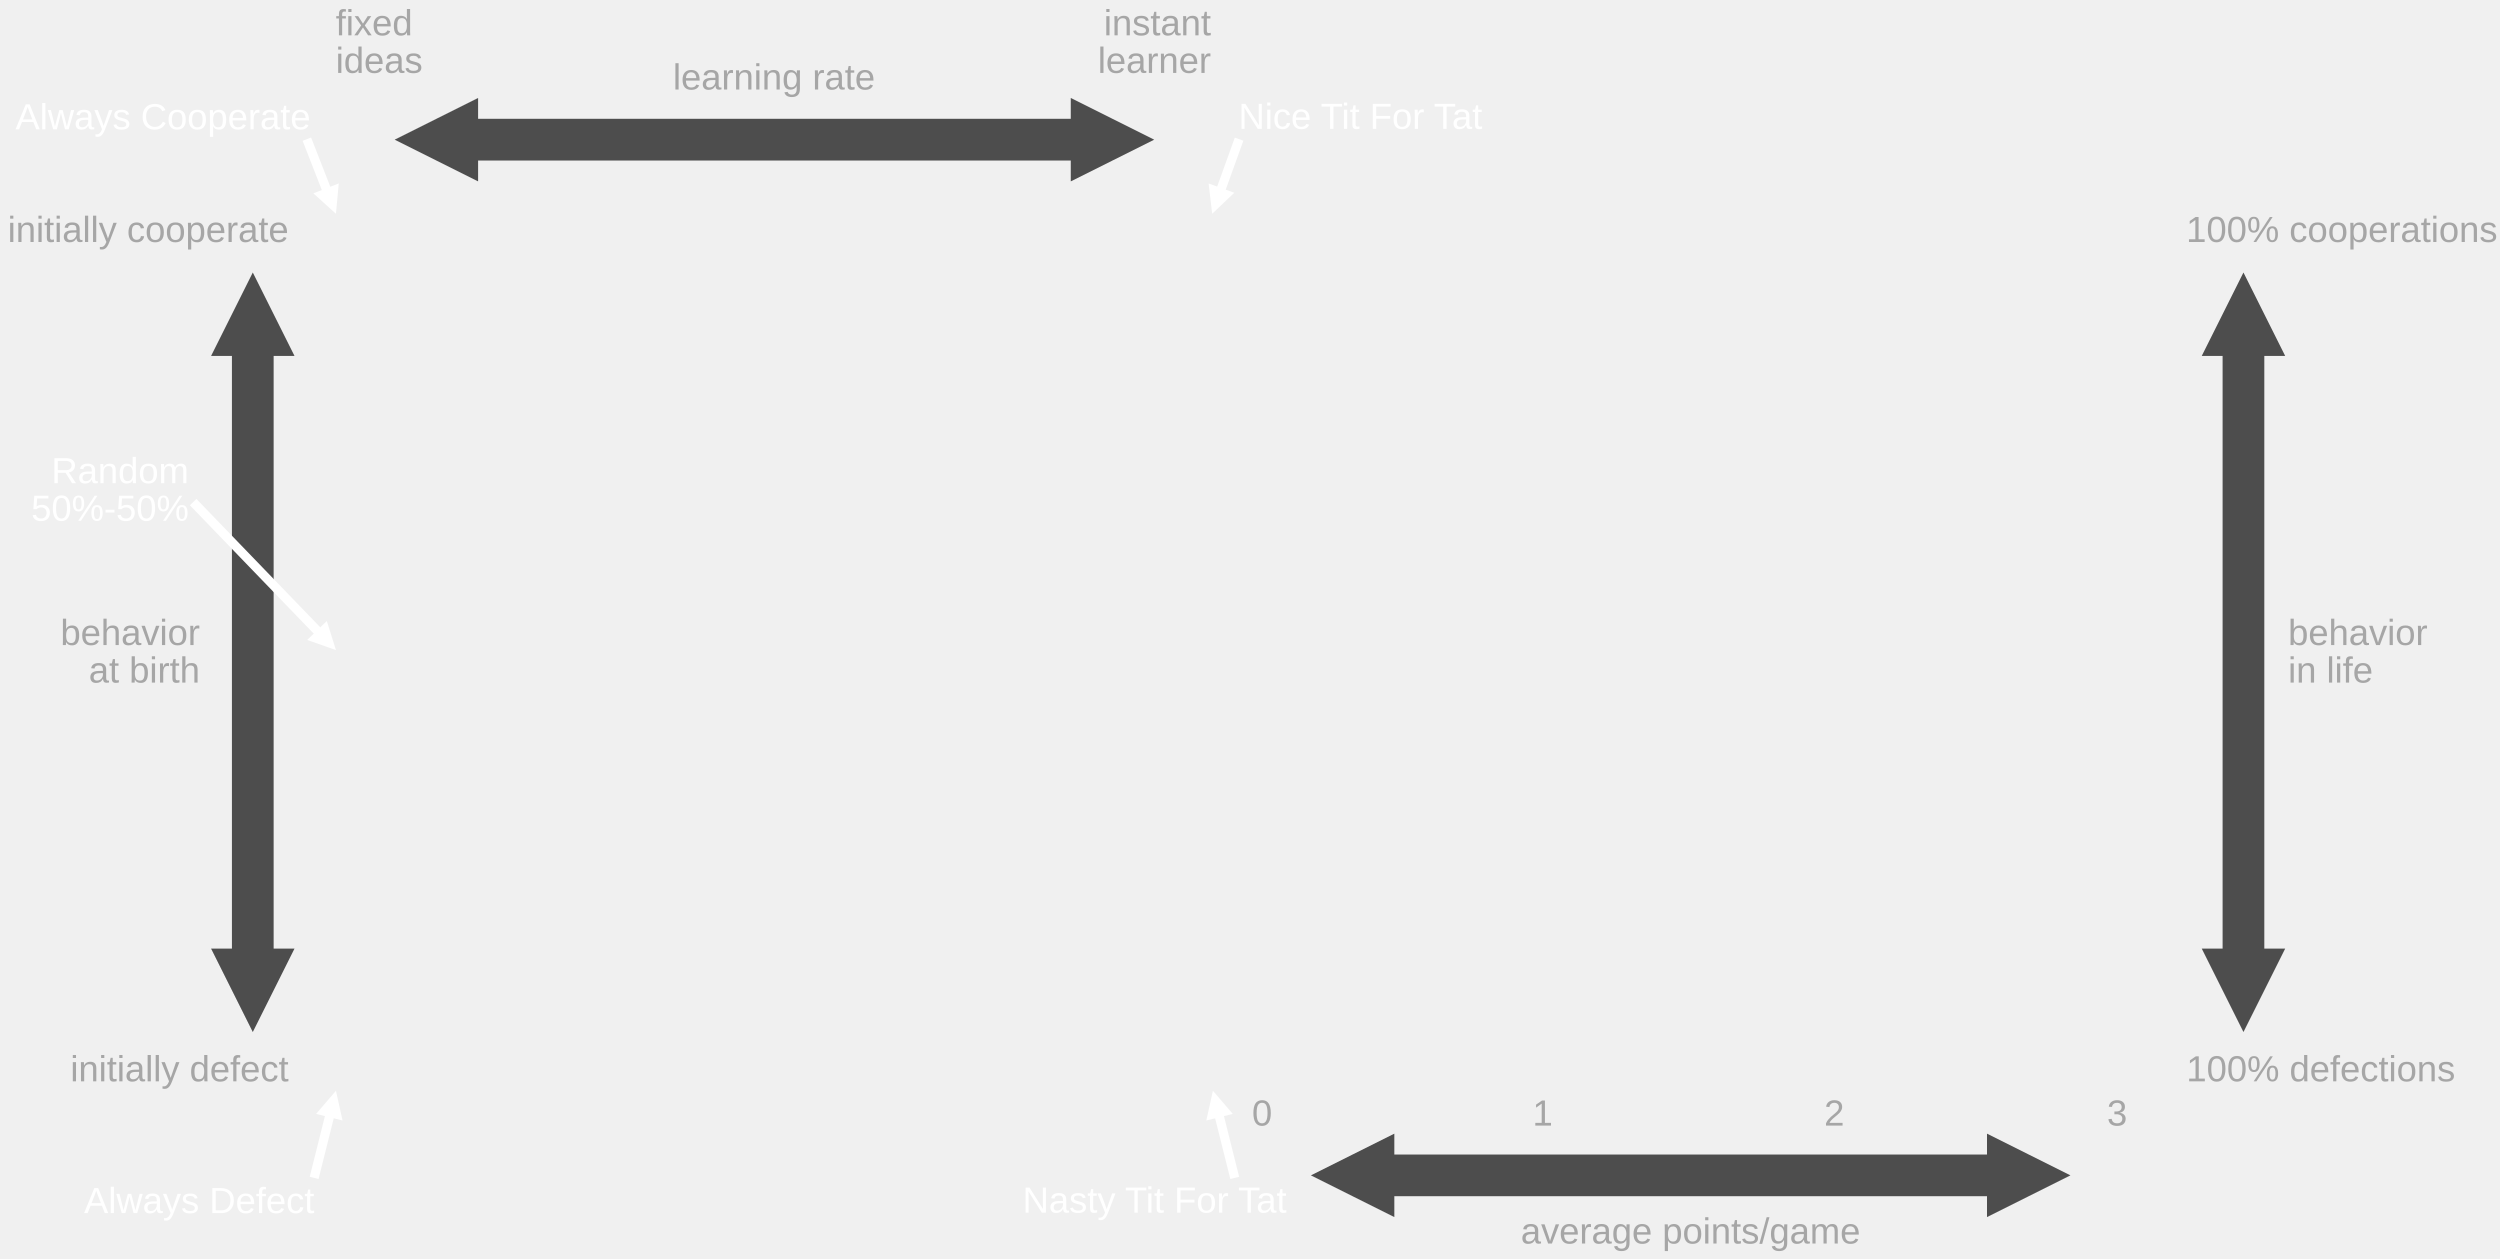
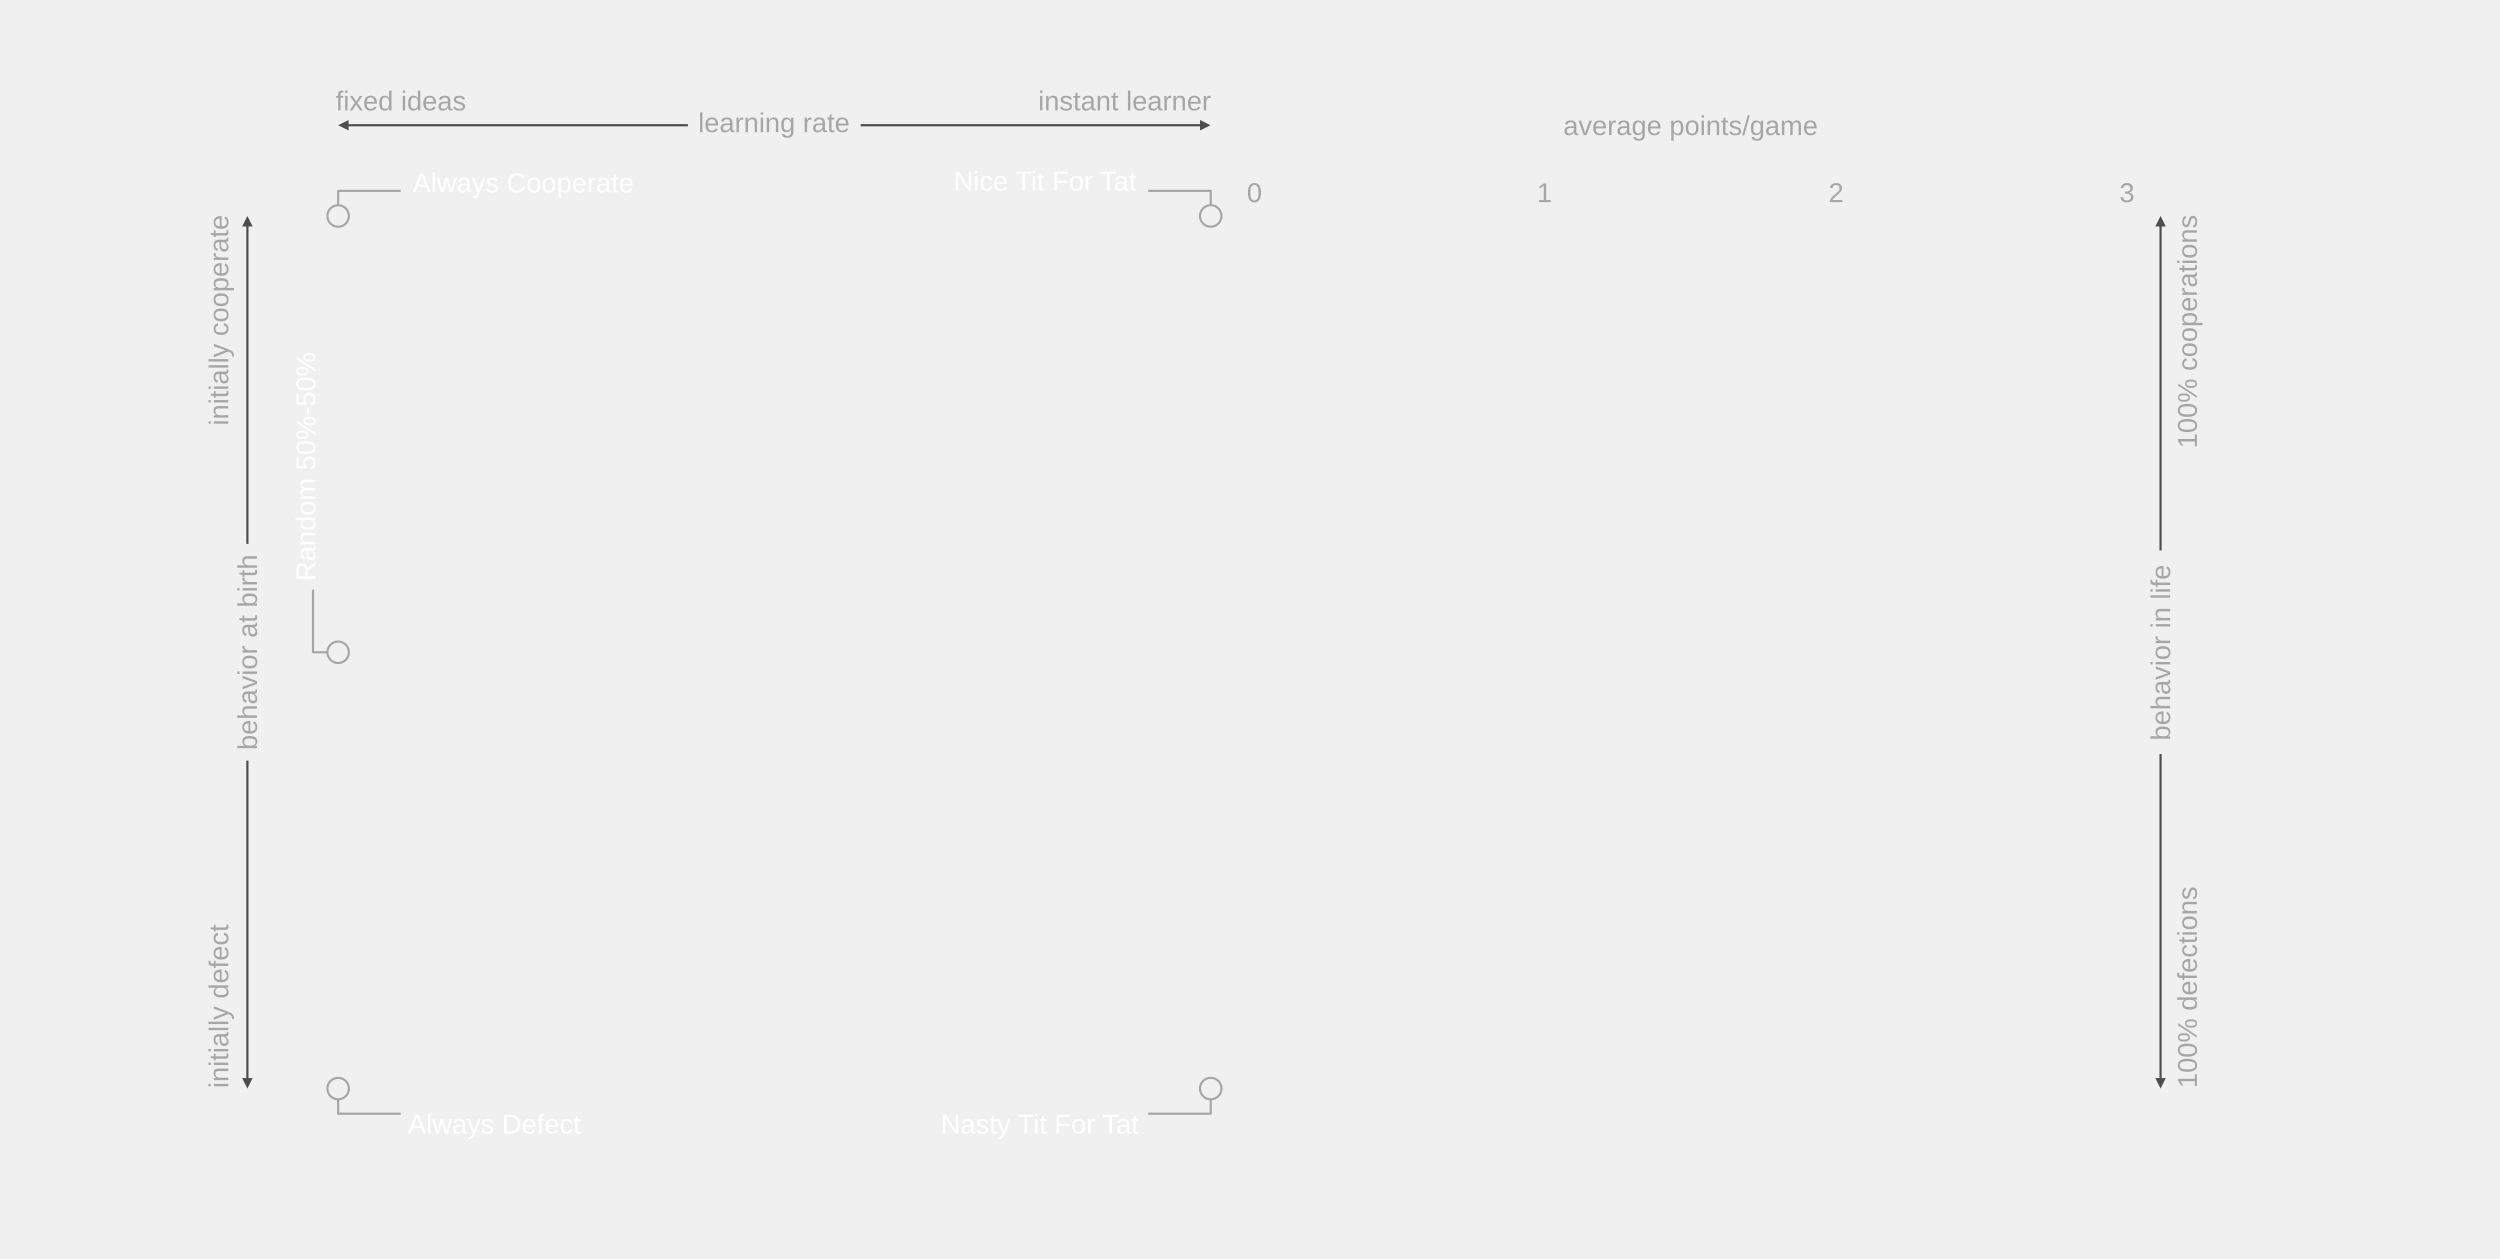
<svg xmlns="http://www.w3.org/2000/svg" width="100%" height="100%" viewBox="0 0 1146 577" version="1.1" xml:space="preserve" style="fill-rule:evenodd;clip-rule:evenodd;stroke-linejoin:round;stroke-miterlimit:1.5;">
-   <rect x="155" y="99" width="400" height="400" style="fill:none;" />
-   <rect x="575" y="99" width="400" height="400" style="fill:none;" />
-   <path d="M106.317,163.16L96.756,163.16L115.878,124.916L135,163.16L125.439,163.16L125.439,434.84L135,434.84L115.878,473.084L96.756,434.84L106.317,434.84L106.317,163.16Z" style="fill:rgb(77,77,77);" />
-   <path d="M1018.84,163.16L1009.28,163.16L1028.4,124.916L1047.53,163.16L1037.96,163.16L1037.96,434.84L1047.53,434.84L1028.4,473.084L1009.28,434.84L1018.84,434.84L1018.84,163.16Z" style="fill:rgb(77,77,77);" />
-   <path d="M219.16,73.586L219.16,83.147L180.916,64.025L219.16,44.903L219.16,54.464L490.84,54.464L490.84,44.903L529.084,64.025L490.84,83.147L490.84,73.586L219.16,73.586Z" style="fill:rgb(77,77,77);" />
-   <path d="M639.16,548.351L639.16,557.912L600.916,538.79L639.16,519.667L639.16,529.228L910.84,529.228L910.84,519.667L949.084,538.79L910.84,557.912L910.84,548.351L639.16,548.351Z" style="fill:rgb(77,77,77);" />
-   <g transform="matrix(16.6667,0,0,16.6667,132.314,110.93)">
+   <g transform="matrix(6.12323e-17,-1,1,6.12323e-17,-567.427,364.164)">
+     <g transform="matrix(12.5,0,0,12.5,265.683,672.065)">
+         </g>
+     <text x="169.101px" y="672.065px" style="font-family:'ArialMT', 'Arial', sans-serif;font-size:12.5px;fill:rgb(166,166,166);">initially cooperate</text>
+   </g>
+   <g transform="matrix(6.12323e-17,-1,1,6.12323e-17,334.98,1266.57)">
+     <g transform="matrix(12.5,0,0,12.5,1168.09,672.065)">
+         </g>
+     <text x="1061.07px" y="672.065px" style="font-family:'ArialMT', 'Arial', sans-serif;font-size:12.5px;fill:rgb(166,166,166);">100% cooperations</text>
+   </g>
+   <g transform="matrix(6.12323e-17,-1,1,6.12323e-17,-709.946,533.015)">
+     <g transform="matrix(12.5,0,0,12.5,278.849,827.75)">
+         </g>
+     <text x="189.213px" y="827.75px" style="font-family:'ArialMT', 'Arial', sans-serif;font-size:12.5px;fill:rgb(166,166,166);">behavior at birth</text>
+   </g>
+   <g transform="matrix(6.12323e-17,-1,1,6.12323e-17,162.366,1414.69)">
+     <g transform="matrix(12.5,0,0,12.5,1155.84,832.432)">
+         </g>
+     <text x="1075.24px" y="832.432px" style="font-family:'ArialMT', 'Arial', sans-serif;font-size:12.5px;fill:rgb(166,166,166);">behavior in life</text>
+   </g>
+   <g transform="matrix(12.5,0,0,12.5,153.901,50.5933)">
    </g>
-   <text x="3.538px" y="110.93px" style="font-family:'ArialMT', 'Arial', sans-serif;font-size:16.667px;fill:rgb(166,166,166);">initially cooperate</text>
-   <g transform="matrix(1,0,0,1,-275.664,89.4183)">
-     <text x="303.382px" y="206.269px" style="font-family:'ArialMT', 'Arial', sans-serif;font-size:16.667px;fill:rgb(166,166,166);">behavior</text>
-     <g transform="matrix(16.6667,0,0,16.6667,367.314,223.481)">
+   <g transform="matrix(12.5,0,0,12.5,157.374,50.5933)">
+     </g>
+   <g transform="matrix(12.5,0,0,12.5,213.661,50.5933)">
+     </g>
+   <text x="153.901px" y="50.593px" style="font-family:'ArialMT', 'Arial', sans-serif;font-size:12.5px;fill:rgb(166,166,166);">ﬁxed ideas</text>
+   <g transform="matrix(12.5,0,0,12.5,290.587,88.1498)">
+     </g>
+   <text x="189.146px" y="88.15px" style="font-family:'ArialMT', 'Arial', sans-serif;font-size:12.5px;fill:white;">Always Cooperate</text>
+   <g transform="matrix(12.5,0,0,12.5,520.963,87.3424)">
+     </g>
+   <text x="437.144px" y="87.342px" style="font-family:'ArialMT', 'Arial', sans-serif;font-size:12.5px;fill:white;">Nice <tspan x="465.397px 472.569px 475.346px " y="87.342px 87.342px 87.342px ">Tit</tspan> For <tspan x="504.289px 510.539px 517.491px " y="87.342px 87.342px 87.342px ">Tat</tspan>
+   </text>
+   <g transform="matrix(12.5,0,0,12.5,521.996,519.611)">
+     </g>
+   <text x="431.231px" y="519.611px" style="font-family:'ArialMT', 'Arial', sans-serif;font-size:12.5px;fill:white;">Nasty <tspan x="466.43px 473.602px 476.379px " y="519.611px 519.611px 519.611px ">Tit</tspan> For <tspan x="505.322px 511.572px 518.524px " y="519.611px 519.611px 519.611px ">Tat</tspan>
+   </text>
+   <g transform="matrix(12.5,0,0,12.5,266.206,519.611)">
+     </g>
+   <text x="187.013px" y="519.611px" style="font-family:'ArialMT', 'Arial', sans-serif;font-size:12.5px;fill:white;">Always Defect</text>
+   <g transform="matrix(6.12323e-17,-1,1,6.12323e-17,-563.586,440.119)">
+     <g transform="matrix(12.5,0,0,12.5,278.709,708.122)">
        </g>
-     <text x="316.362px" y="223.481px" style="font-family:'ArialMT', 'Arial', sans-serif;font-size:16.667px;fill:rgb(166,166,166);">at birth</text>
+     <text x="173.79px" y="708.122px" style="font-family:'ArialMT', 'Arial', sans-serif;font-size:12.5px;fill:white;">Random 50%-50%</text>
  </g>
-   <g transform="matrix(1,0,0,1,745.494,89.4183)">
-     <text x="303.382px" y="206.269px" style="font-family:'ArialMT', 'Arial', sans-serif;font-size:16.667px;fill:rgb(166,166,166);">behavior</text>
-     <g transform="matrix(16.6667,0,0,16.6667,342.29,223.481)">
+   <g transform="matrix(12.5,0,0,12.5,578.516,92.6537)">
+     </g>
+   <text x="571.564px" y="92.654px" style="font-family:'ArialMT', 'Arial', sans-serif;font-size:12.5px;fill:rgb(166,166,166);">0</text>
+   <g transform="matrix(12.5,0,0,12.5,711.476,92.6537)">
+     </g>
+   <text x="704.524px" y="92.654px" style="font-family:'ArialMT', 'Arial', sans-serif;font-size:12.5px;fill:rgb(166,166,166);">1</text>
+   <g transform="matrix(12.5,0,0,12.5,845.148,92.6537)">
+     </g>
+   <text x="838.196px" y="92.654px" style="font-family:'ArialMT', 'Arial', sans-serif;font-size:12.5px;fill:rgb(166,166,166);">2</text>
+   <g transform="matrix(12.5,0,0,12.5,555.122,50.5933)">
+     </g>
+   <text x="475.911px" y="50.593px" style="font-family:'ArialMT', 'Arial', sans-serif;font-size:12.5px;fill:rgb(166,166,166);">instant learner</text>
+   <g transform="matrix(12.5,0,0,12.5,389.549,60.562)">
+     </g>
+   <text x="320.06px" y="60.562px" style="font-family:'ArialMT', 'Arial', sans-serif;font-size:12.5px;fill:rgb(166,166,166);">learning rate</text>
+   <g transform="matrix(12.5,0,0,12.5,978.497,92.6537)">
+     </g>
+   <text x="971.545px" y="92.654px" style="font-family:'ArialMT', 'Arial', sans-serif;font-size:12.5px;fill:rgb(166,166,166);">3</text>
+   <g transform="matrix(12.5,0,0,12.5,833.342,61.9155)">
+     </g>
+   <text x="716.601px" y="61.915px" style="font-family:'ArialMT', 'Arial', sans-serif;font-size:12.5px;fill:rgb(166,166,166);">average points/game</text>
+   <g transform="matrix(6.12323e-17,-1,1,6.12323e-17,-892.681,689.418)">
+     <g transform="matrix(12.5,0,0,12.5,265.683,997.319)">
        </g>
-     <text x="303.382px" y="223.481px" style="font-family:'ArialMT', 'Arial', sans-serif;font-size:16.667px;fill:rgb(166,166,166);">in life</text>
+     <text x="190.646px" y="997.319px" style="font-family:'ArialMT', 'Arial', sans-serif;font-size:12.5px;fill:rgb(166,166,166);">initially defect</text>
  </g>
-   <g transform="matrix(1,0,0,1,-114.276,-190.065)">
-     <g transform="matrix(16.6667,0,0,16.6667,268.177,206.269)">
+   <g transform="matrix(6.12323e-17,-1,1,6.12323e-17,9.72607,1591.82)">
+     <g transform="matrix(12.5,0,0,12.5,1185.48,997.319)">
        </g>
-     <g transform="matrix(16.6667,0,0,16.6667,272.807,206.269)">
-         </g>
-     <text x="268.177px" y="206.269px" style="font-family:'ArialMT', 'Arial', sans-serif;font-size:16.667px;fill:rgb(166,166,166);">ﬁxed</text>
-     <g transform="matrix(16.6667,0,0,16.6667,308.021,223.481)">
-         </g>
-     <text x="268.177px" y="223.481px" style="font-family:'ArialMT', 'Arial', sans-serif;font-size:16.667px;fill:rgb(166,166,166);">ideas</text>
+     <text x="1093.05px" y="997.319px" style="font-family:'ArialMT', 'Arial', sans-serif;font-size:12.5px;fill:rgb(166,166,166);">100% defections</text>
  </g>
-   <g transform="matrix(16.6667,0,0,16.6667,142.359,59.2825)">
-     </g>
-   <text x="7.105px" y="59.282px" style="font-family:'ArialMT', 'Arial', sans-serif;font-size:16.667px;fill:white;">Always Cooperate</text>
-   <g transform="matrix(16.6667,0,0,16.6667,679.49,59.079)">
-     </g>
-   <text x="567.73px" y="59.079px" style="font-family:'ArialMT', 'Arial', sans-serif;font-size:16.667px;fill:white;">Nice <tspan x="605.401px 614.964px 618.666px " y="59.079px 59.079px 59.079px ">Tit</tspan> For <tspan x="657.257px 665.59px 674.859px " y="59.079px 59.079px 59.079px ">Tat</tspan>
-   </text>
-   <g transform="matrix(16.6667,0,0,16.6667,589.782,555.875)">
-     </g>
-   <text x="468.761px" y="555.875px" style="font-family:'ArialMT', 'Arial', sans-serif;font-size:16.667px;fill:white;">Nasty <tspan x="515.693px 525.255px 528.958px " y="555.875px 555.875px 555.875px ">Tit</tspan> For <tspan x="567.549px 575.882px 585.151px " y="555.875px 555.875px 555.875px ">Tat</tspan>
-   </text>
-   <g transform="matrix(16.6667,0,0,16.6667,144.122,556.079)">
-     </g>
-   <text x="38.531px" y="556.079px" style="font-family:'ArialMT', 'Arial', sans-serif;font-size:16.667px;fill:white;">Always Defect</text>
-   <g transform="matrix(1,0,0,1,-253.881,15.2413)">
-     <text x="277.446px" y="206.269px" style="font-family:'ArialMT', 'Arial', sans-serif;font-size:16.667px;fill:white;">Random</text>
-     <g transform="matrix(16.6667,0,0,16.6667,340.443,223.481)">
-         </g>
-     <text x="268.177px" y="223.481px" style="font-family:'ArialMT', 'Arial', sans-serif;font-size:16.667px;fill:white;">50%-50%</text>
-   </g>
-   <g transform="matrix(16.6667,0,0,16.6667,583.171,515.969)">
-     </g>
-   <text x="573.901px" y="515.969px" style="font-family:'ArialMT', 'Arial', sans-serif;font-size:16.667px;fill:rgb(166,166,166);">0</text>
-   <g transform="matrix(16.6667,0,0,16.6667,711.794,515.969)">
-     </g>
-   <text x="702.524px" y="515.969px" style="font-family:'ArialMT', 'Arial', sans-serif;font-size:16.667px;fill:rgb(166,166,166);">1</text>
-   <g transform="matrix(16.6667,0,0,16.6667,845.466,515.969)">
-     </g>
-   <text x="836.196px" y="515.969px" style="font-family:'ArialMT', 'Arial', sans-serif;font-size:16.667px;fill:rgb(166,166,166);">2</text>
-   <g transform="matrix(1,0,0,1,187.808,-190.065)">
-     <text x="318.209px" y="206.269px" style="font-family:'ArialMT', 'Arial', sans-serif;font-size:16.667px;fill:rgb(166,166,166);">instant</text>
-     <g transform="matrix(16.6667,0,0,16.6667,367.314,223.481)">
-         </g>
-     <text x="315.434px" y="223.481px" style="font-family:'ArialMT', 'Arial', sans-serif;font-size:16.667px;fill:rgb(166,166,166);">learner</text>
-   </g>
-   <g transform="matrix(16.6667,0,0,16.6667,401.13,41.0414)">
-     </g>
-   <text x="308.479px" y="41.041px" style="font-family:'ArialMT', 'Arial', sans-serif;font-size:16.667px;fill:rgb(166,166,166);">learning rate</text>
-   <g transform="matrix(16.6667,0,0,16.6667,975.122,515.969)">
-     </g>
-   <text x="965.853px" y="515.969px" style="font-family:'ArialMT', 'Arial', sans-serif;font-size:16.667px;fill:rgb(166,166,166);">3</text>
-   <g transform="matrix(16.6667,0,0,16.6667,852.799,570.046)">
-     </g>
-   <text x="697.144px" y="570.046px" style="font-family:'ArialMT', 'Arial', sans-serif;font-size:16.667px;fill:rgb(166,166,166);">average points/game</text>
-   <g transform="matrix(16.6667,0,0,16.6667,1144.86,110.93)">
-     </g>
-   <text x="1002.16px" y="110.93px" style="font-family:'ArialMT', 'Arial', sans-serif;font-size:16.667px;fill:rgb(166,166,166);">100% cooperations</text>
-   <g transform="matrix(16.6667,0,0,16.6667,132.314,495.688)">
-     </g>
-   <text x="32.265px" y="495.688px" style="font-family:'ArialMT', 'Arial', sans-serif;font-size:16.667px;fill:rgb(166,166,166);">initially defect</text>
-   <g transform="matrix(16.6667,0,0,16.6667,1125.48,495.688)">
-     </g>
-   <text x="1002.25px" y="495.688px" style="font-family:'ArialMT', 'Arial', sans-serif;font-size:16.667px;fill:rgb(166,166,166);">100% defections</text>
-   <path d="M155.284,84.084L154,98L143.638,88.623L155.284,84.084Z" style="fill:white;" />
-   <path d="M140.667,63.79C140.667,63.79 146.421,78.553 150.369,88.683" style="fill:none;stroke:white;stroke-width:4.17px;" />
-   <path d="M565.786,88.36L555.667,98L554.027,84.121L565.786,88.36Z" style="fill:white;" />
-   <path d="M568,63.79C568,63.79 562.709,78.466 559.059,88.593" style="fill:none;stroke:white;stroke-width:4.17px;" />
-   <path d="M144.901,510.608L154,500L157.027,513.644L144.901,510.608Z" style="fill:white;" />
-   <path d="M144,539.945C144,539.945 148.612,521.524 151.571,509.701" style="fill:none;stroke:white;stroke-width:4.17px;" />
-   <path d="M552.973,513.644L556,500L565.099,510.608L552.973,513.644Z" style="fill:white;" />
-   <path d="M566,539.945C566,539.945 561.388,521.524 558.429,509.701" style="fill:none;stroke:white;stroke-width:4.17px;" />
-   <path d="M149.817,284.665L154,298L140.823,293.345L149.817,284.665Z" style="fill:white;" />
-   <path d="M88.536,230.162C88.536,230.162 130.208,273.345 147.056,290.804" style="fill:none;stroke:white;stroke-width:4.17px;" />
+   <circle cx="155" cy="99" r="4.928" style="fill:none;stroke:rgb(166,166,166);stroke-width:1px;" />
+   <circle cx="155" cy="299" r="4.928" style="fill:none;stroke:rgb(166,166,166);stroke-width:1px;" />
+   <circle cx="155" cy="499" r="4.928" style="fill:none;stroke:rgb(166,166,166);stroke-width:1px;" />
+   <circle cx="555" cy="499" r="4.928" style="fill:none;stroke:rgb(166,166,166);stroke-width:1px;" />
+   <circle cx="555" cy="99" r="4.928" style="fill:none;stroke:rgb(166,166,166);stroke-width:1px;" />
+   <path d="M155,94.072L155,87.489L183.682,87.489" style="fill:none;stroke:rgb(166,166,166);stroke-width:1px;" />
+   <path d="M150.072,299L143.489,299L143.489,270.318" style="fill:none;stroke:rgb(166,166,166);stroke-width:1px;" />
+   <path d="M155,503.928L155,510.511L183.682,510.511" style="fill:none;stroke:rgb(166,166,166);stroke-width:1px;" />
+   <path d="M555,503.928L555,510.511L526.318,510.511" style="fill:none;stroke:rgb(166,166,166);stroke-width:1px;" />
+   <path d="M555,94.072L555,87.489L526.318,87.489" style="fill:none;stroke:rgb(166,166,166);stroke-width:1px;" />
+   <path d="M159.8,59.803L155,57.403L159.8,55.003L159.8,59.803Z" style="fill:rgb(77,77,77);" />
+   <path d="M315.347,57.403L158.84,57.403" style="fill:none;stroke:rgb(77,77,77);stroke-width:1px;" />
+   <path d="M111.003,103.8L113.403,99L115.803,103.8L111.003,103.8Z" style="fill:rgb(77,77,77);" />
+   <path d="M113.403,249.347L113.403,102.84" style="fill:none;stroke:rgb(77,77,77);stroke-width:1px;" />
+   <path d="M987.998,103.8L990.398,99L992.798,103.8L987.998,103.8Z" style="fill:rgb(77,77,77);" />
+   <path d="M990.398,252.347L990.398,102.84" style="fill:none;stroke:rgb(77,77,77);stroke-width:1px;" />
+   <path d="M111.003,494.2L113.403,499L115.803,494.2L111.003,494.2Z" style="fill:rgb(77,77,77);" />
+   <path d="M113.403,495.16L113.403,348.653" style="fill:none;stroke:rgb(77,77,77);stroke-width:1px;" />
+   <path d="M987.998,494.2L990.398,499L992.798,494.2L987.998,494.2Z" style="fill:rgb(77,77,77);" />
+   <path d="M990.398,495.16L990.398,345.653" style="fill:none;stroke:rgb(77,77,77);stroke-width:1px;" />
+   <path d="M550.09,59.803L554.89,57.403L550.09,55.003L550.09,59.803Z" style="fill:rgb(77,77,77);" />
+   <path d="M551.05,57.403L394.544,57.403" style="fill:none;stroke:rgb(77,77,77);stroke-width:1px;" />
</svg>
